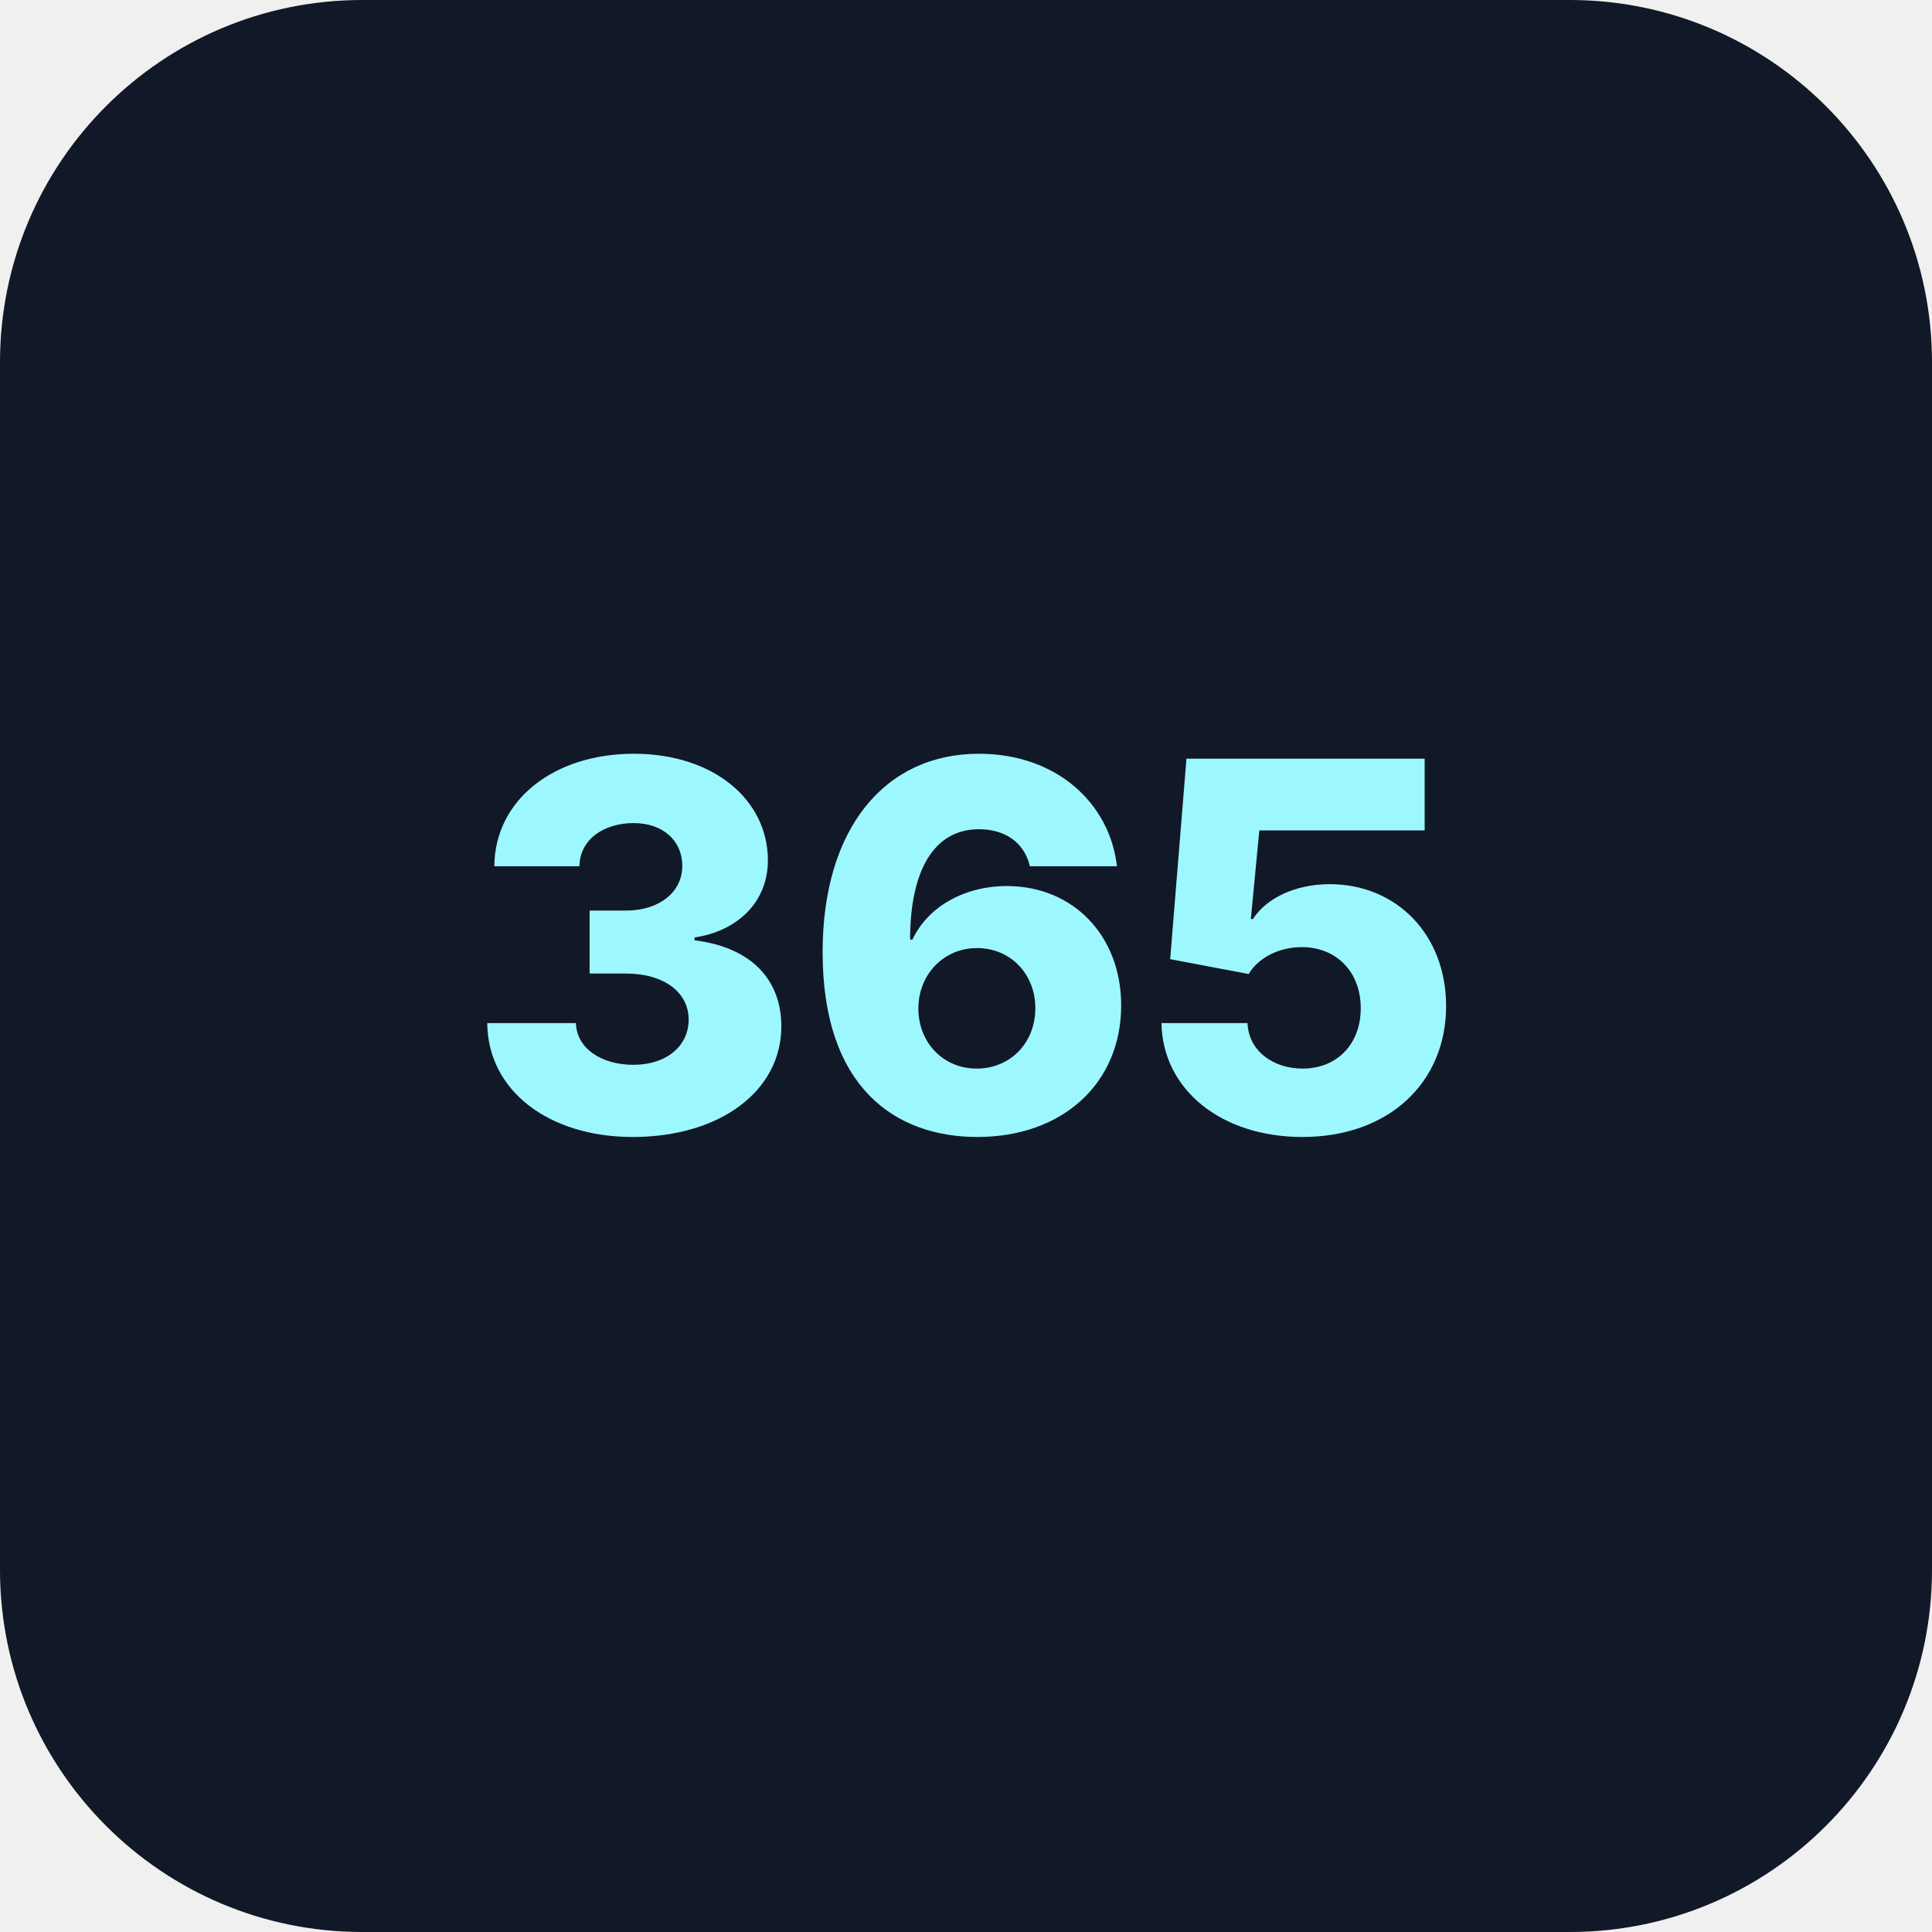
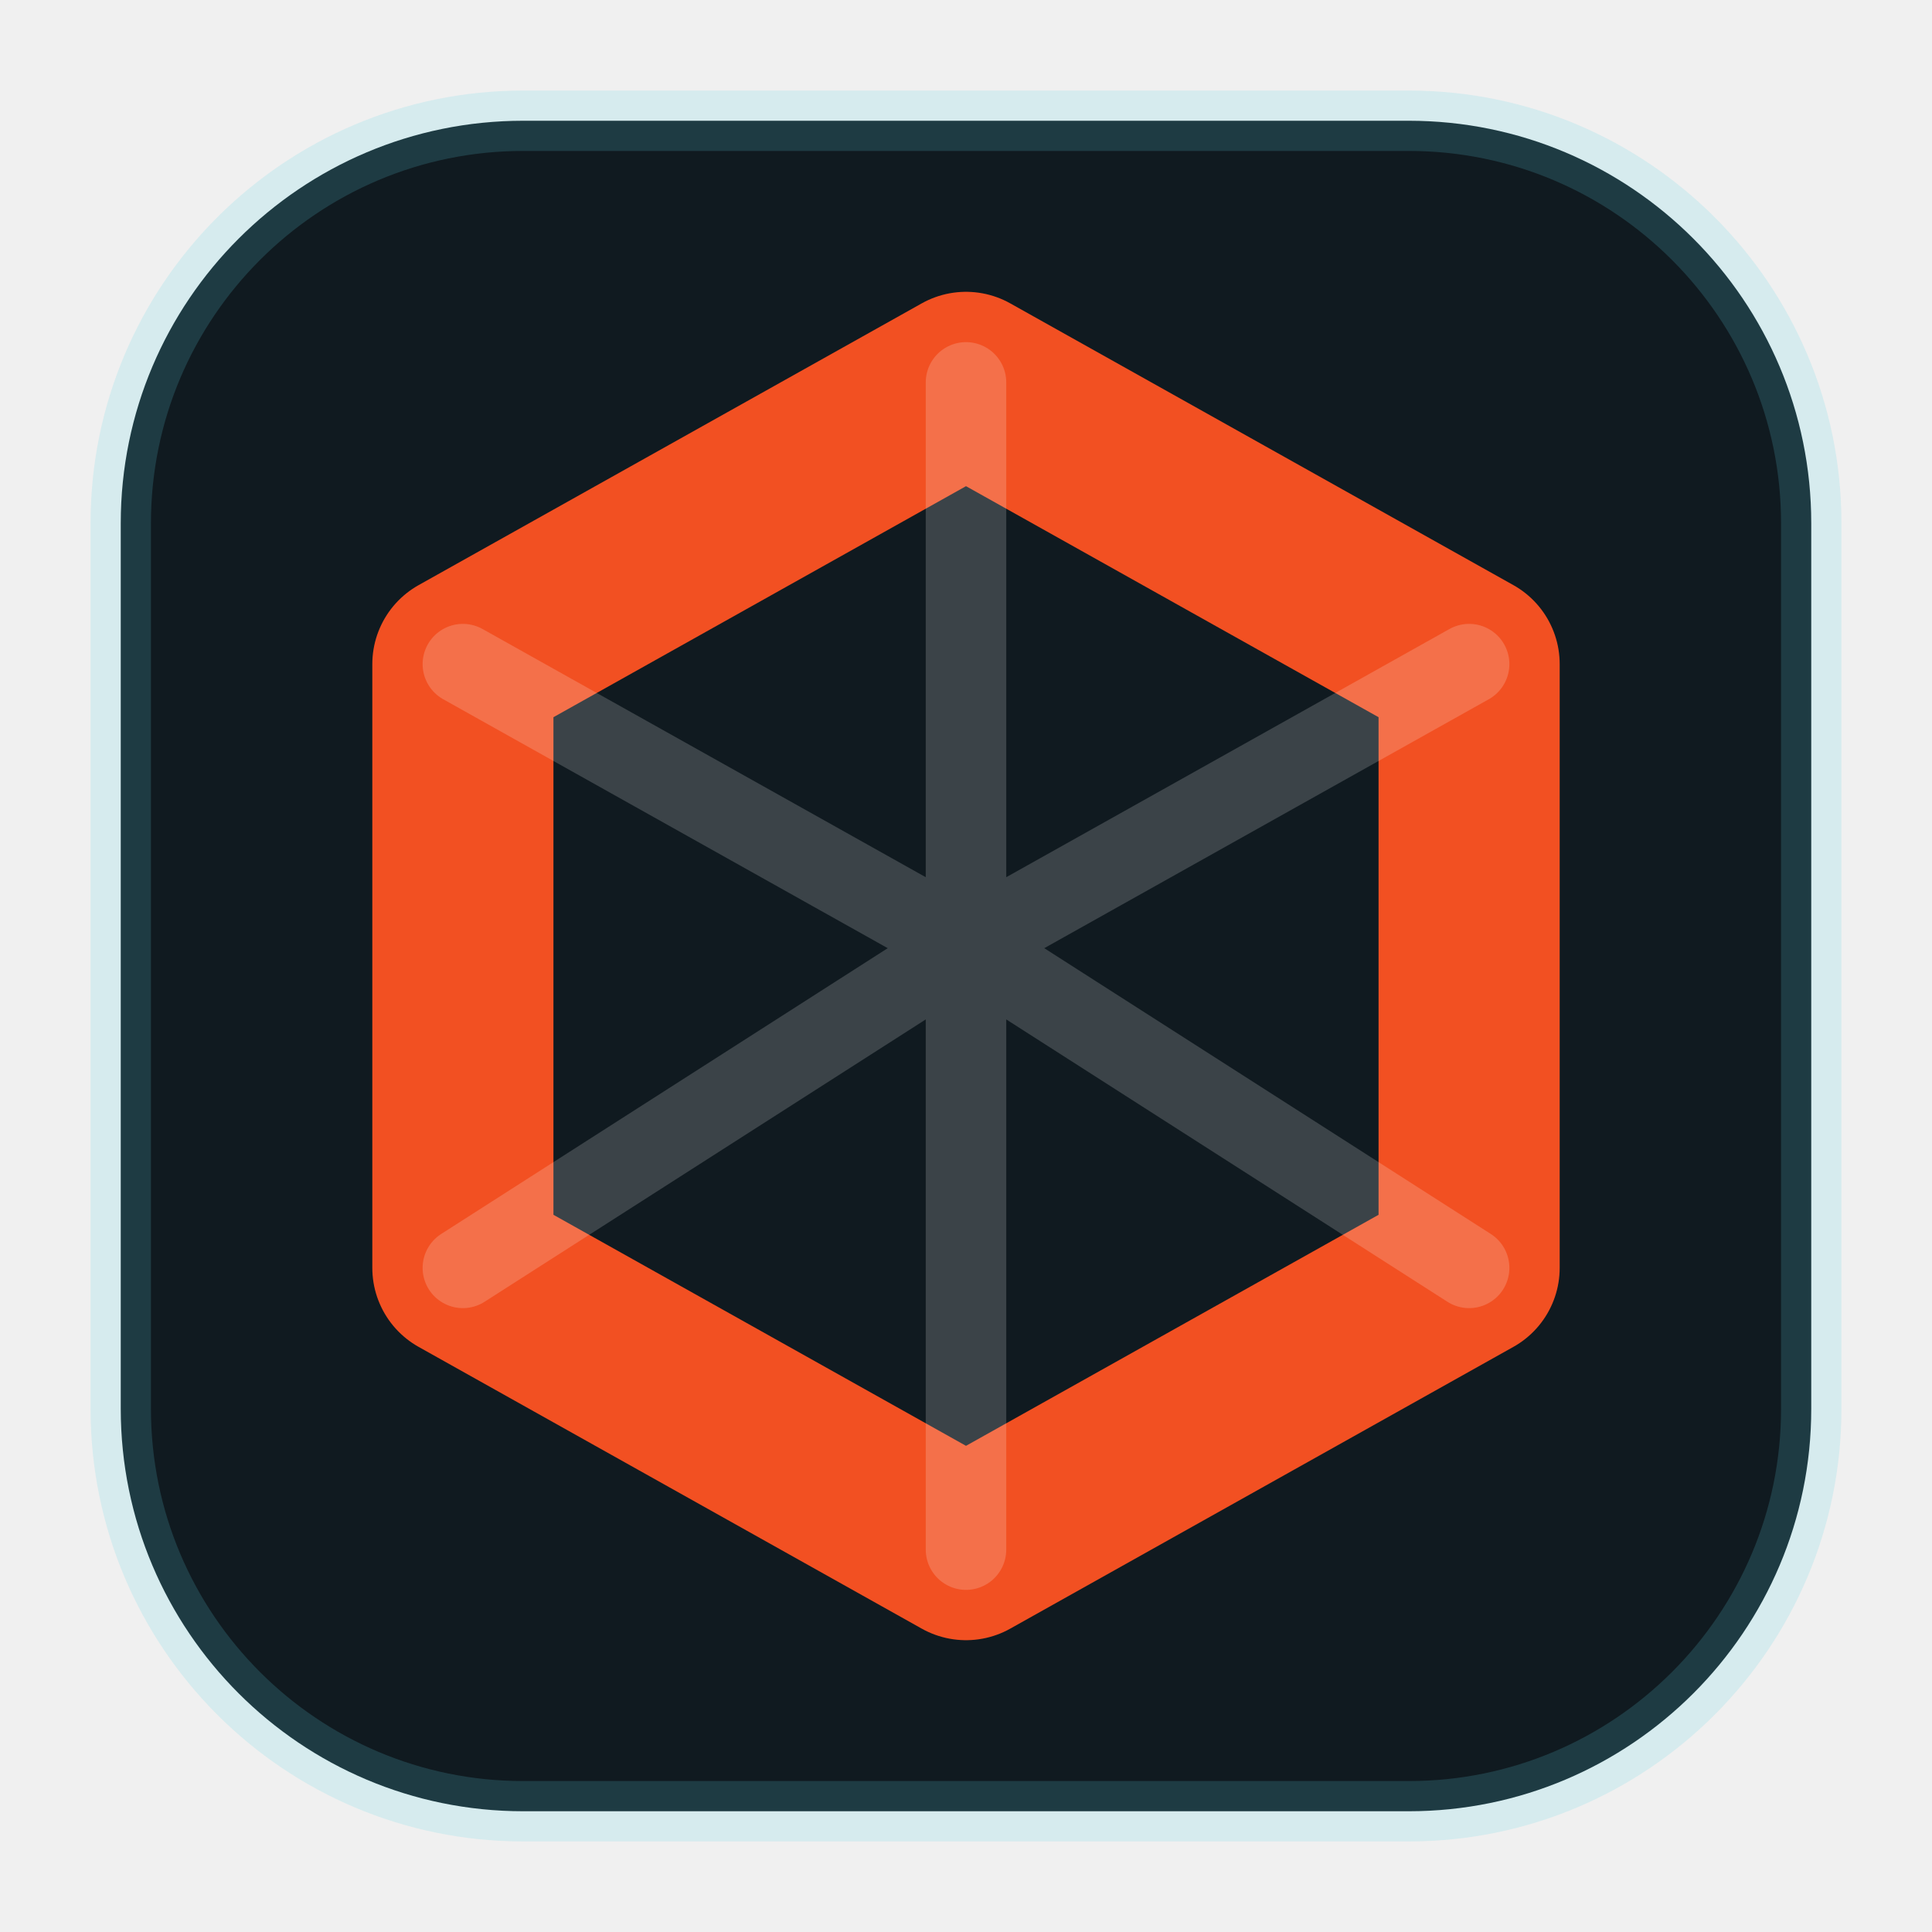
- <svg xmlns="http://www.w3.org/2000/svg" viewBox="0 0 128 128" role="img" aria-label="365">
-   <rect width="128" height="128" rx="24" fill="#111827" />
-   <text x="64" y="75" text-anchor="middle" font-family="Inter, Arial, sans-serif" font-size="34" font-weight="800" fill="#9df7ff">365</text>
+ <svg xmlns="http://www.w3.org/2000/svg" viewBox="0 0 96 96" role="img" aria-label="Microsoft 365 Apps icon">
+   <defs>
+     <linearGradient id="m365" x1="18" y1="18" x2="78" y2="78">
+       <stop stop-color="#F25022" />
+       <stop offset=".34" stop-color="#7FBA00" />
+       <stop offset=".68" stop-color="#00A4EF" />
+       <stop offset="1" stop-color="#8B5CF6" />
+     </linearGradient>
+   </defs>
+   <rect x="6" y="6" width="84" height="84" rx="20" fill="#101A20" />
+   <path d="M48 19 73 33v30L48 77 23 63V33Z" fill="none" stroke="url(#m365)" stroke-width="9" stroke-linejoin="round" />
+   <path d="M48 19v58M23 33l25 14 25-14M23 63l25-16 25 16" fill="none" stroke="#FFFFFF" stroke-opacity=".18" stroke-width="4" stroke-linecap="round" stroke-linejoin="round" />
+   <rect x="6" y="6" width="84" height="84" rx="20" fill="none" stroke="#5FD4E5" stroke-opacity=".18" stroke-width="3" />
</svg>
